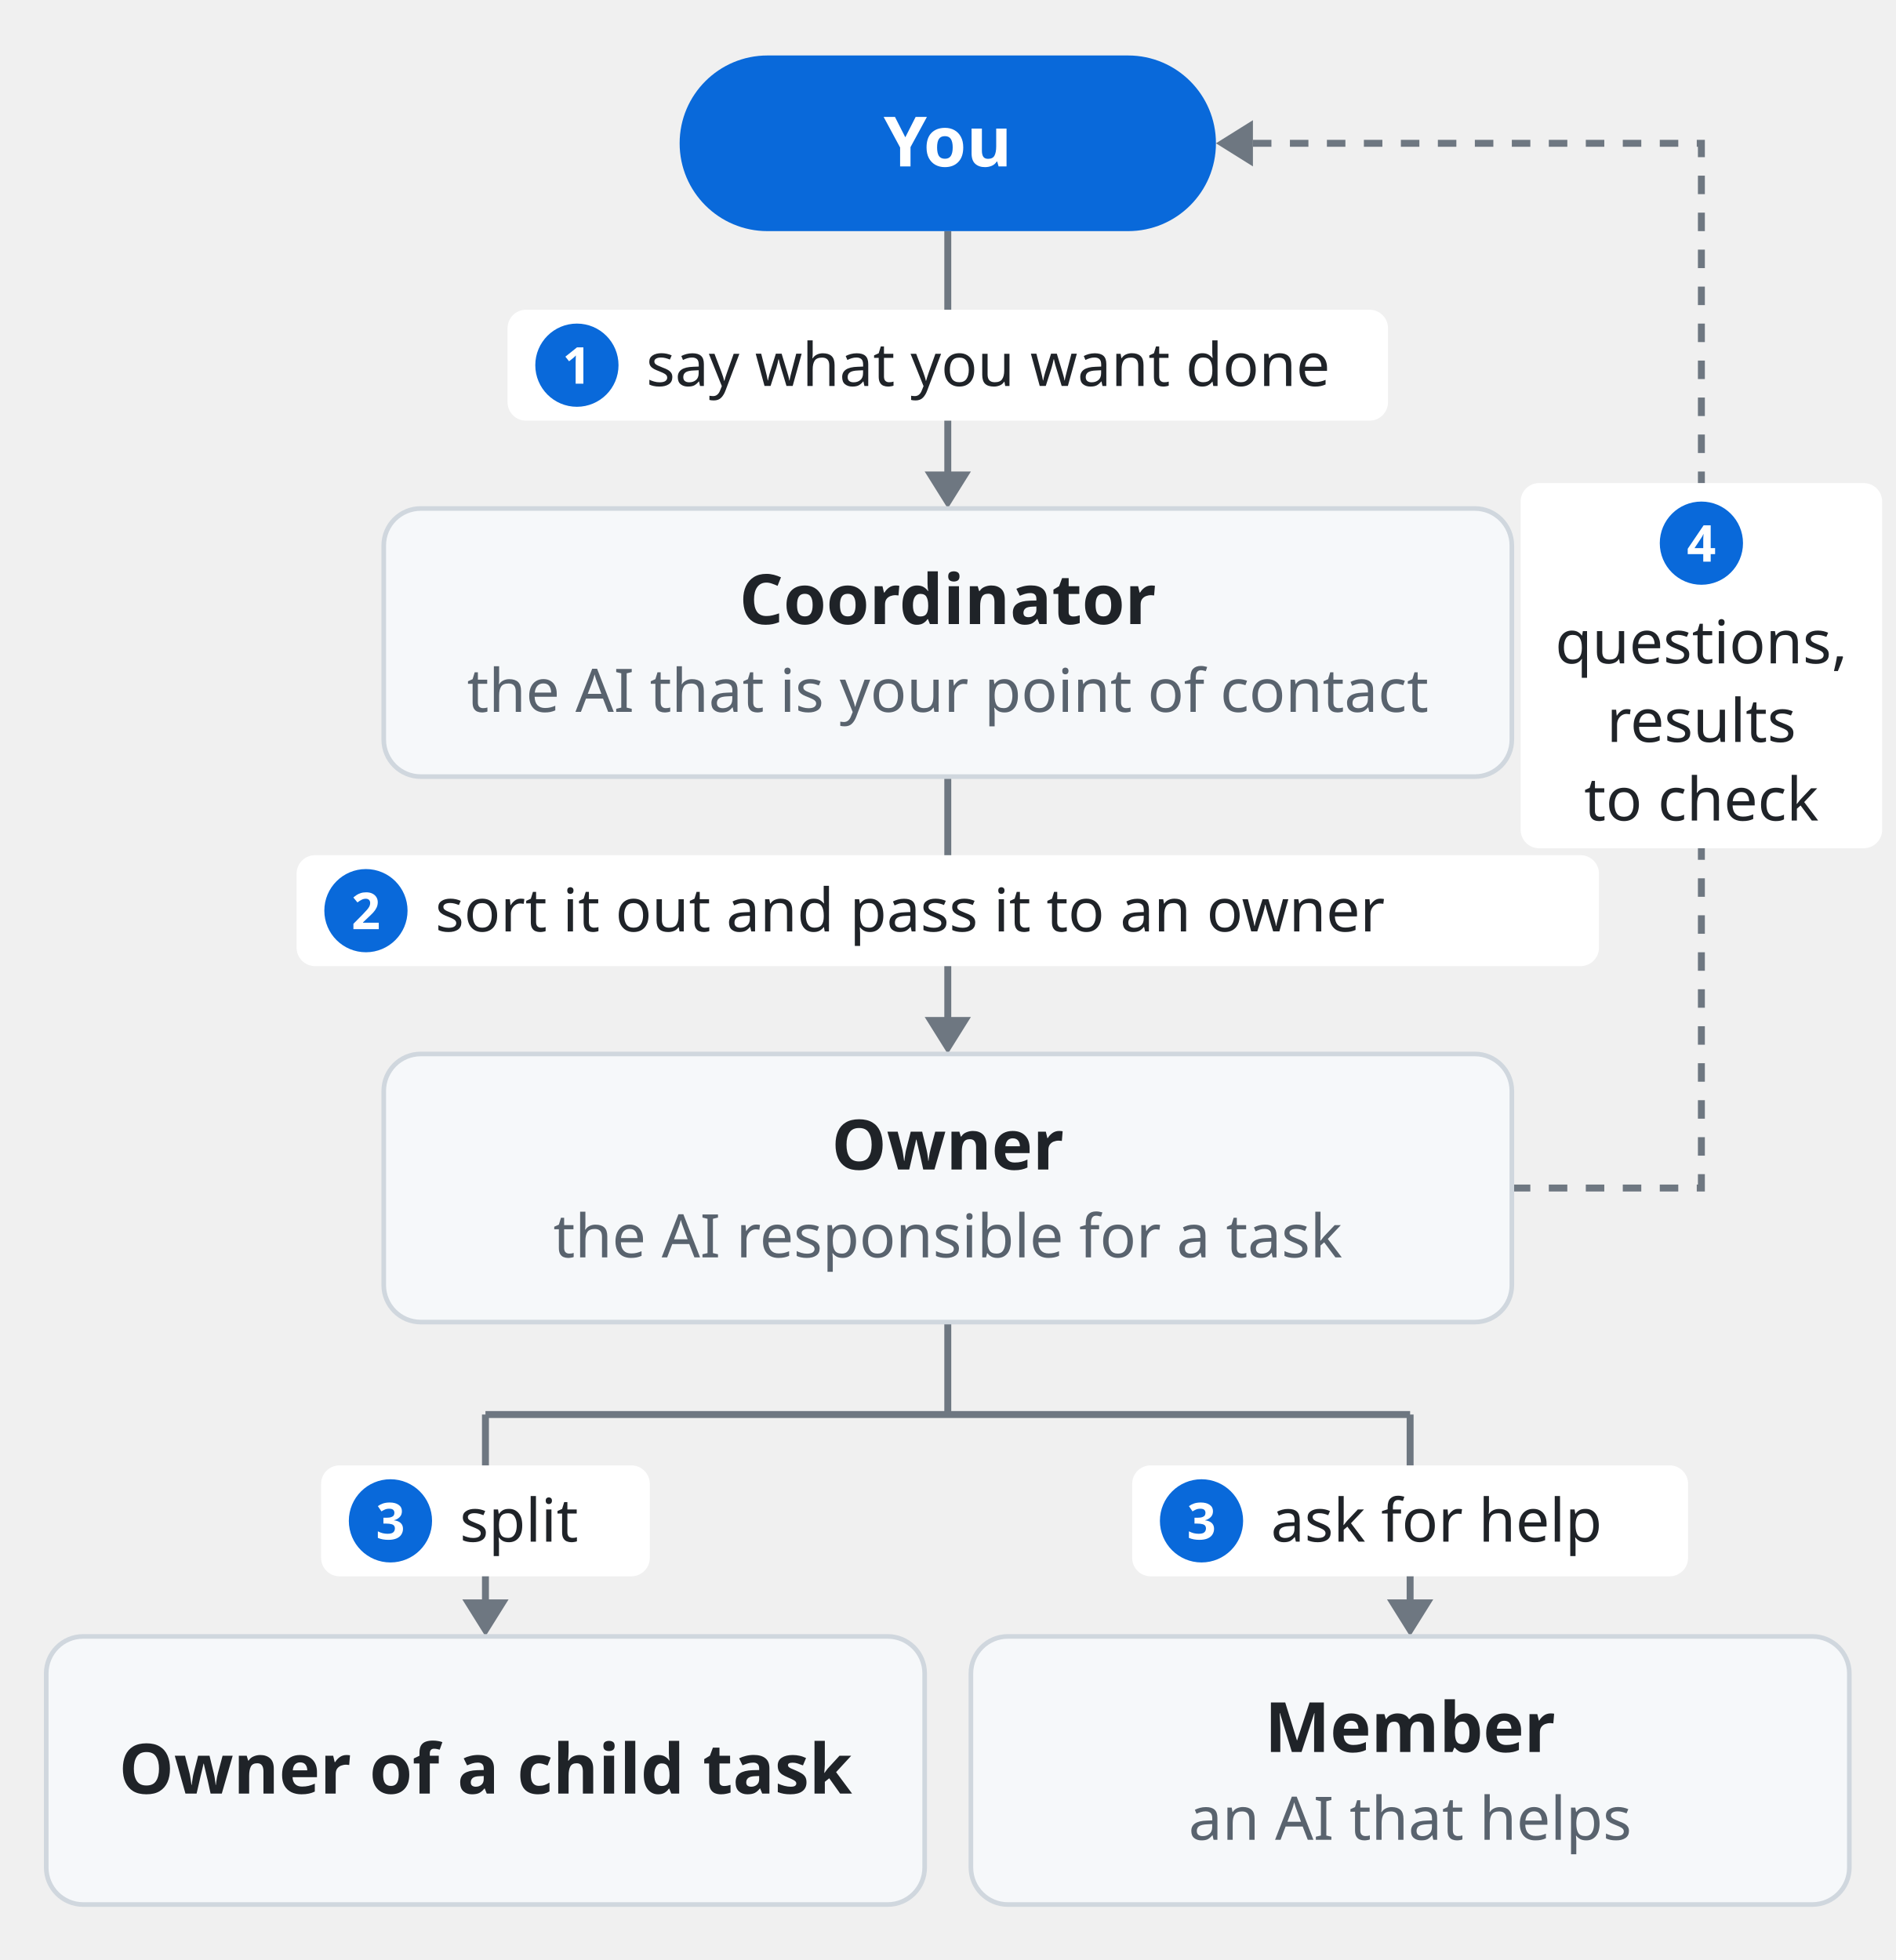
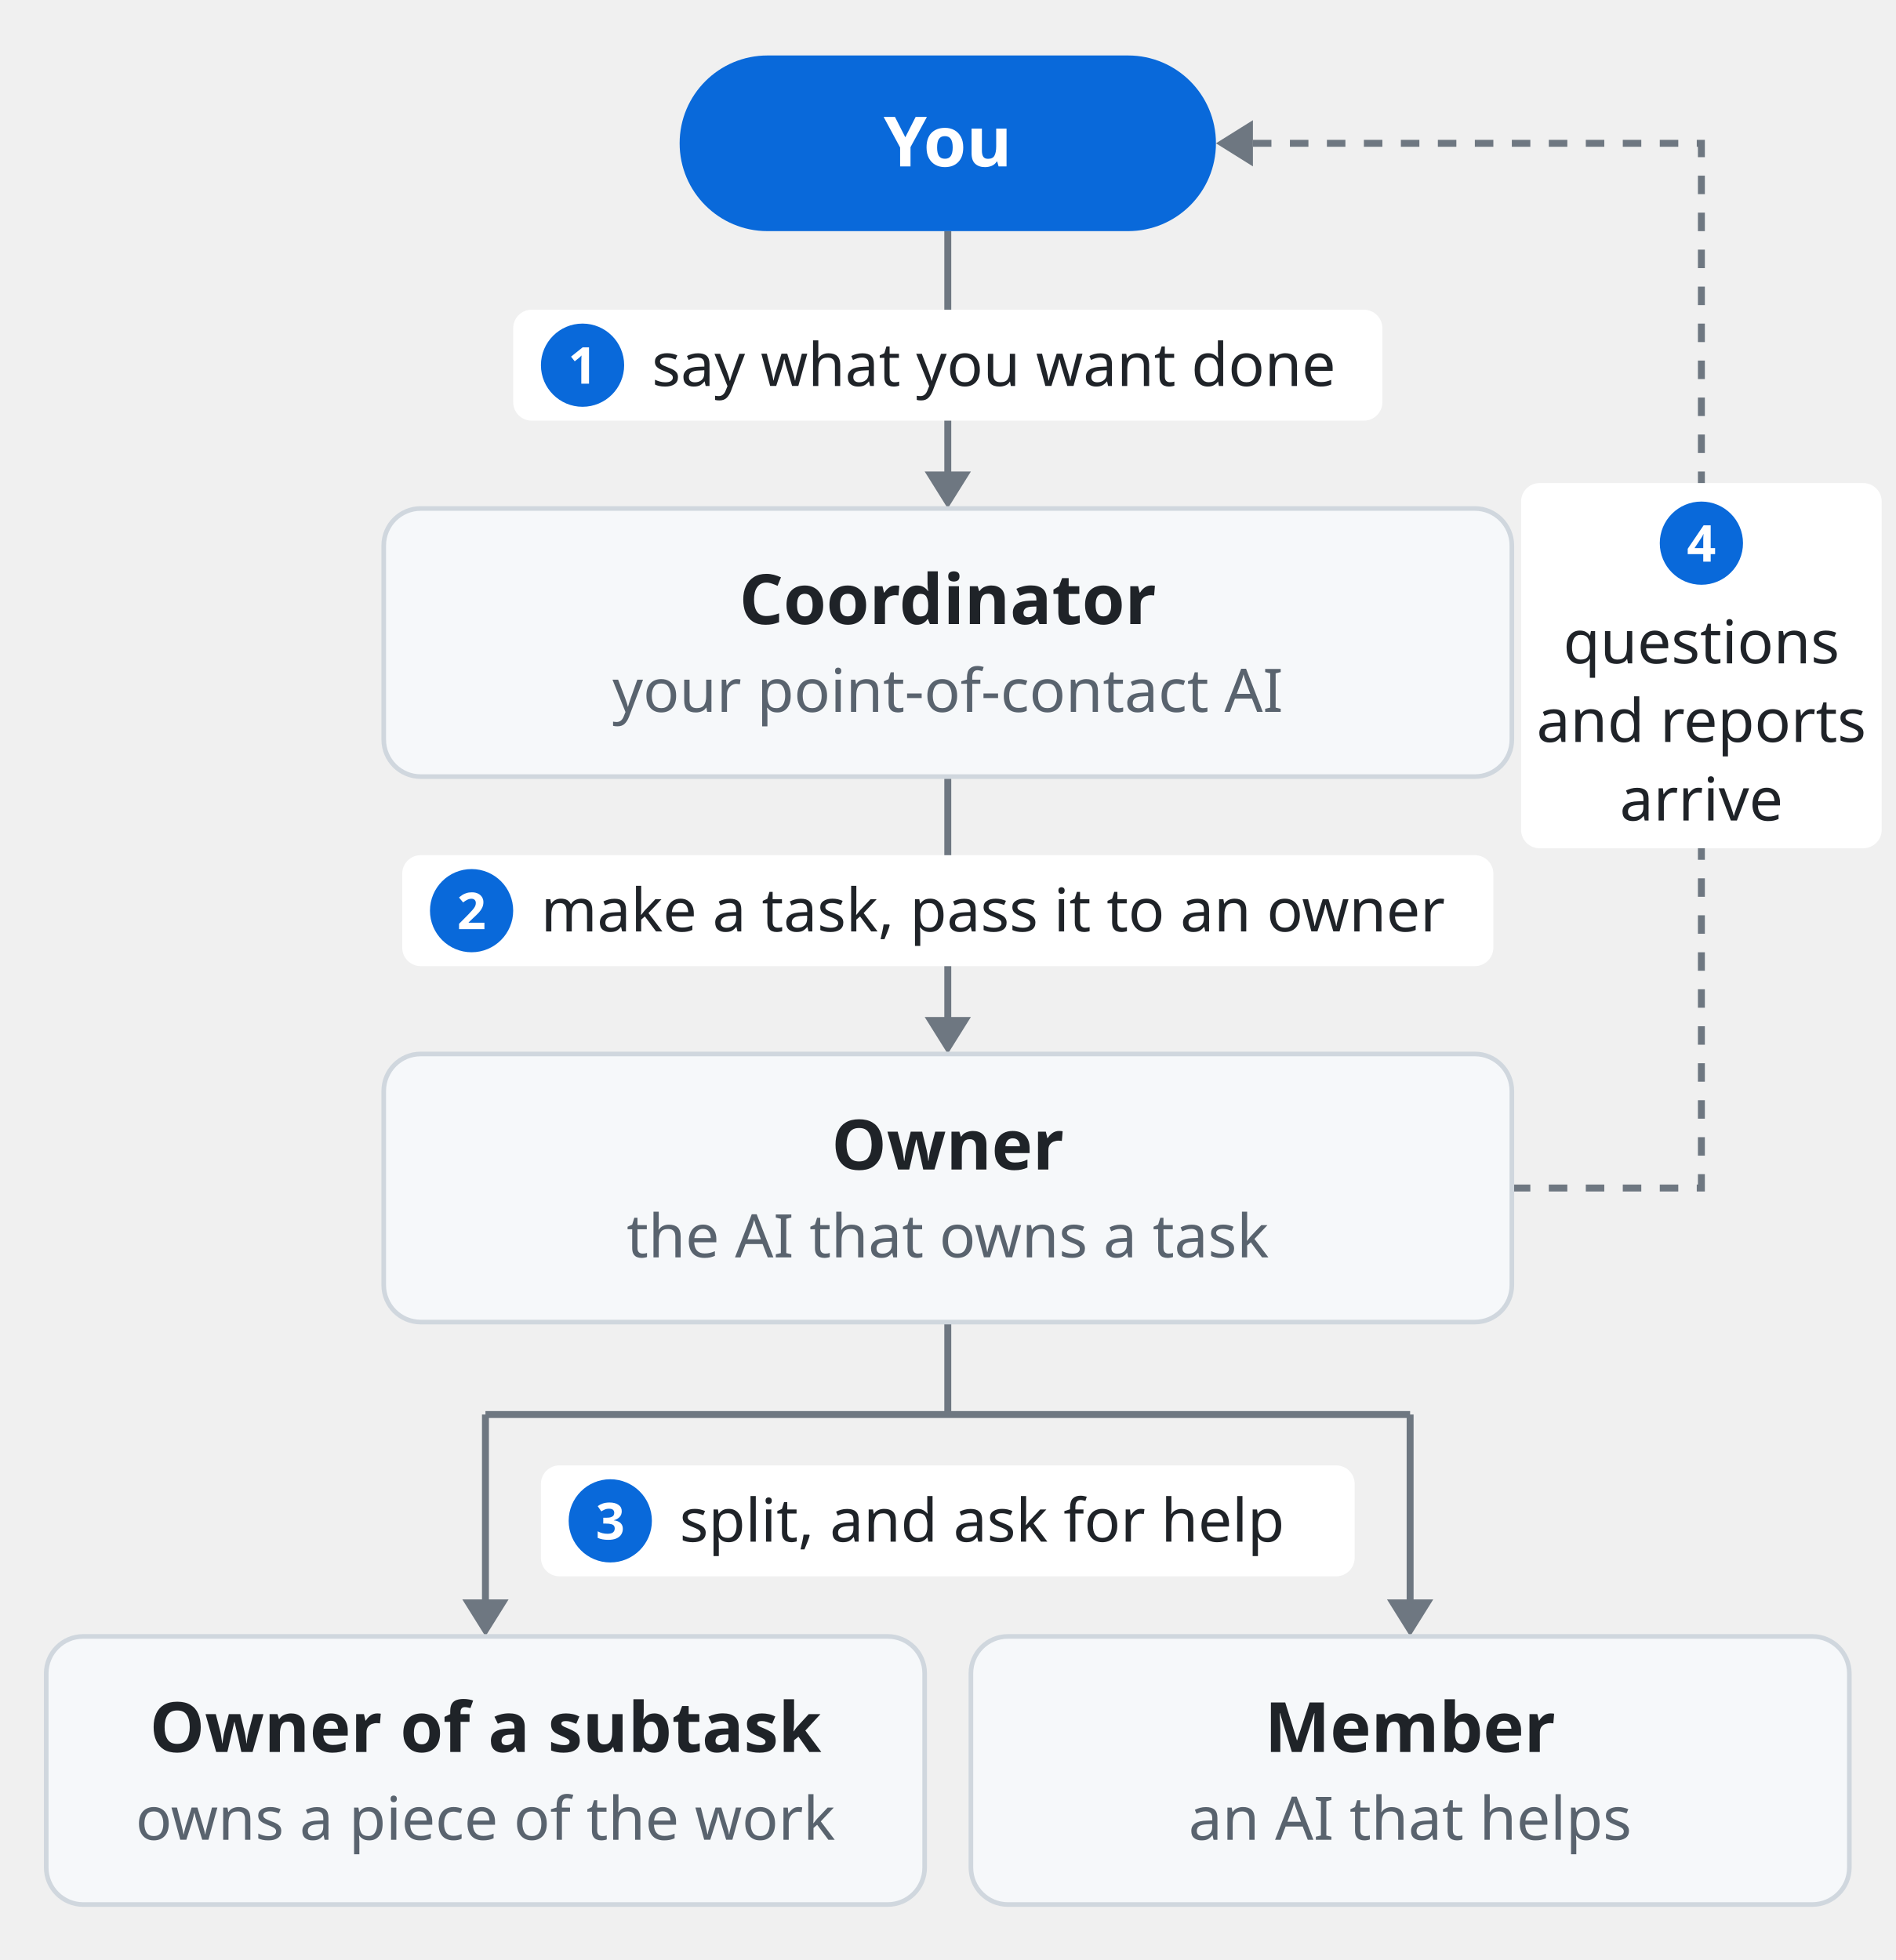
<svg xmlns="http://www.w3.org/2000/svg" viewBox="0 0 410 424" width="410" height="424" role="img" aria-labelledby="t d">
  <style>
text{font-family:-apple-system,BlinkMacSystemFont,"Segoe UI","Noto Sans",Helvetica,Arial,sans-serif;text-anchor:middle}
.box{fill:#f6f8fa;stroke:#d0d7de}.name{font-size:15px;font-weight:600;fill:#1f2328}.desc{font-size:13px;fill:#59636e}
.chip{fill:#fff}.label{font-size:13px;fill:#1f2328}.start{text-anchor:start}
.line{fill:none;stroke:#6e7781;stroke-width:1.5}.back{stroke-dasharray:4 4}.head{fill:#6e7781}
.you,.badge{fill:#0969da}.youname{font-size:15px;font-weight:600;fill:#fff}.num{font-size:11px;font-weight:700;fill:#fff}
@media (prefers-color-scheme:dark){
.box{fill:#161b22;stroke:#3d444d}.name{fill:#f0f6fc}.desc{fill:#9198a1}
.chip{fill:#0d1117}.label{fill:#f0f6fc}
.line{stroke:#8b949e}.head{fill:#8b949e}.you,.badge{fill:#1f6feb}}
</style>
  <path class="line" d="M205,50 V105" />
  <path class="head" d="M200,102 L205,110 L210,102 Z" />
  <path class="line" d="M205,168 V223" />
  <path class="head" d="M200,220 L205,228 L210,220 Z" />
  <path class="line" d="M205,286 V306 M105,306 H305" />
  <path class="line" d="M105,306 V349" />
  <path class="head" d="M100,346 L105,354 L110,346 Z" />
  <path class="line" d="M305,306 V349" />
  <path class="head" d="M300,346 L305,354 L310,346 Z" />
  <path class="line back" d="M327,257 H368 V31 H269" />
  <path class="head" d="M271,26 L263,31 L271,36 Z" />
  <rect class="you" x="147" y="12" width="116" height="38" rx="19" />
  <text class="youname" x="205" y="36">You</text>
  <rect class="box" x="83" y="110" width="244" height="58" rx="8" />
  <text class="name" x="205" y="135">Coordinator</text>
-   <text class="desc" x="205" y="154">the AI that is your point of contact</text>
+   <text class="desc" x="205" y="154">your point-of-contact AI</text>
  <rect class="box" x="83" y="228" width="244" height="58" rx="8" />
  <text class="name" x="205" y="253">Owner</text>
-   <text class="desc" x="205" y="272">the AI responsible for a task</text>
+   <text class="desc" x="205" y="272">the AI that owns a task</text>
  <rect class="box" x="10" y="354" width="190" height="58" rx="8" />
-   <text class="name" x="105" y="388">Owner of a child task</text>
+   <text class="name" x="105" y="379">Owner of a subtask</text>
+   <text class="desc" x="105" y="398">owns a piece of the work</text>
  <rect class="box" x="210" y="354" width="190" height="58" rx="8" />
  <text class="name" x="305" y="379">Member</text>
  <text class="desc" x="305" y="398">an AI that helps</text>
-   <rect class="chip" x="109.78" y="67" width="190.44" height="24" rx="4" />
-   <circle class="badge" cx="124.78" cy="79" r="9" />
-   <text class="num" x="124.78" y="83">1</text>
-   <text class="label start" x="139.78" y="83.5">say what you want done</text>
-   <rect class="chip" x="64.15" y="185" width="281.7" height="24" rx="4" />
-   <circle class="badge" cx="79.15" cy="197" r="9" />
-   <text class="num" x="79.15" y="201">2</text>
-   <text class="label start" x="94.15" y="201.5">sort it out and pass it to an owner</text>
-   <rect class="chip" x="69.45" y="317" width="71.1" height="24" rx="4" />
-   <circle class="badge" cx="84.45" cy="329" r="9" />
-   <text class="num" x="84.45" y="333">3</text>
-   <text class="label start" x="99.45" y="333.5">split</text>
-   <rect class="chip" x="244.88" y="317" width="120.24" height="24" rx="4" />
-   <circle class="badge" cx="259.88" cy="329" r="9" />
-   <text class="num" x="259.88" y="333">3</text>
-   <text class="label start" x="274.88" y="333.5">ask for help</text>
-   <rect class="chip" x="328.9" y="104.5" width="78.2" height="79" rx="4" />
+   <rect class="chip" x="111" y="67" width="188" height="24" rx="4" />
+   <circle class="badge" cx="126" cy="79" r="9" />
+   <text class="num" x="126" y="83">1</text>
+   <text class="label start" x="141" y="83.5">say what you want done</text>
+   <rect class="chip" x="87" y="185" width="236" height="24" rx="4" />
+   <circle class="badge" cx="102" cy="197" r="9" />
+   <text class="num" x="102" y="201">2</text>
+   <text class="label start" x="117" y="201.5">make a task, pass it to an owner</text>
+   <rect class="chip" x="117" y="317" width="176" height="24" rx="4" />
+   <circle class="badge" cx="132" cy="329" r="9" />
+   <text class="num" x="132" y="333">3</text>
+   <text class="label start" x="147" y="333.5">split, and ask for help</text>
+   <rect class="chip" x="329" y="104.5" width="78" height="79" rx="4" />
  <circle class="badge" cx="368" cy="117.5" r="9" />
  <text class="num" x="368" y="121.5">4</text>
-   <text class="label" x="368" y="143.5">questions,</text>
-   <text class="label" x="368" y="160.5">results</text>
-   <text class="label" x="368" y="177.5">to check</text>
+   <text class="label" x="368" y="143.5">questions</text>
+   <text class="label" x="368" y="160.5">and reports</text>
+   <text class="label" x="368" y="177.5">arrive</text>
</svg>
